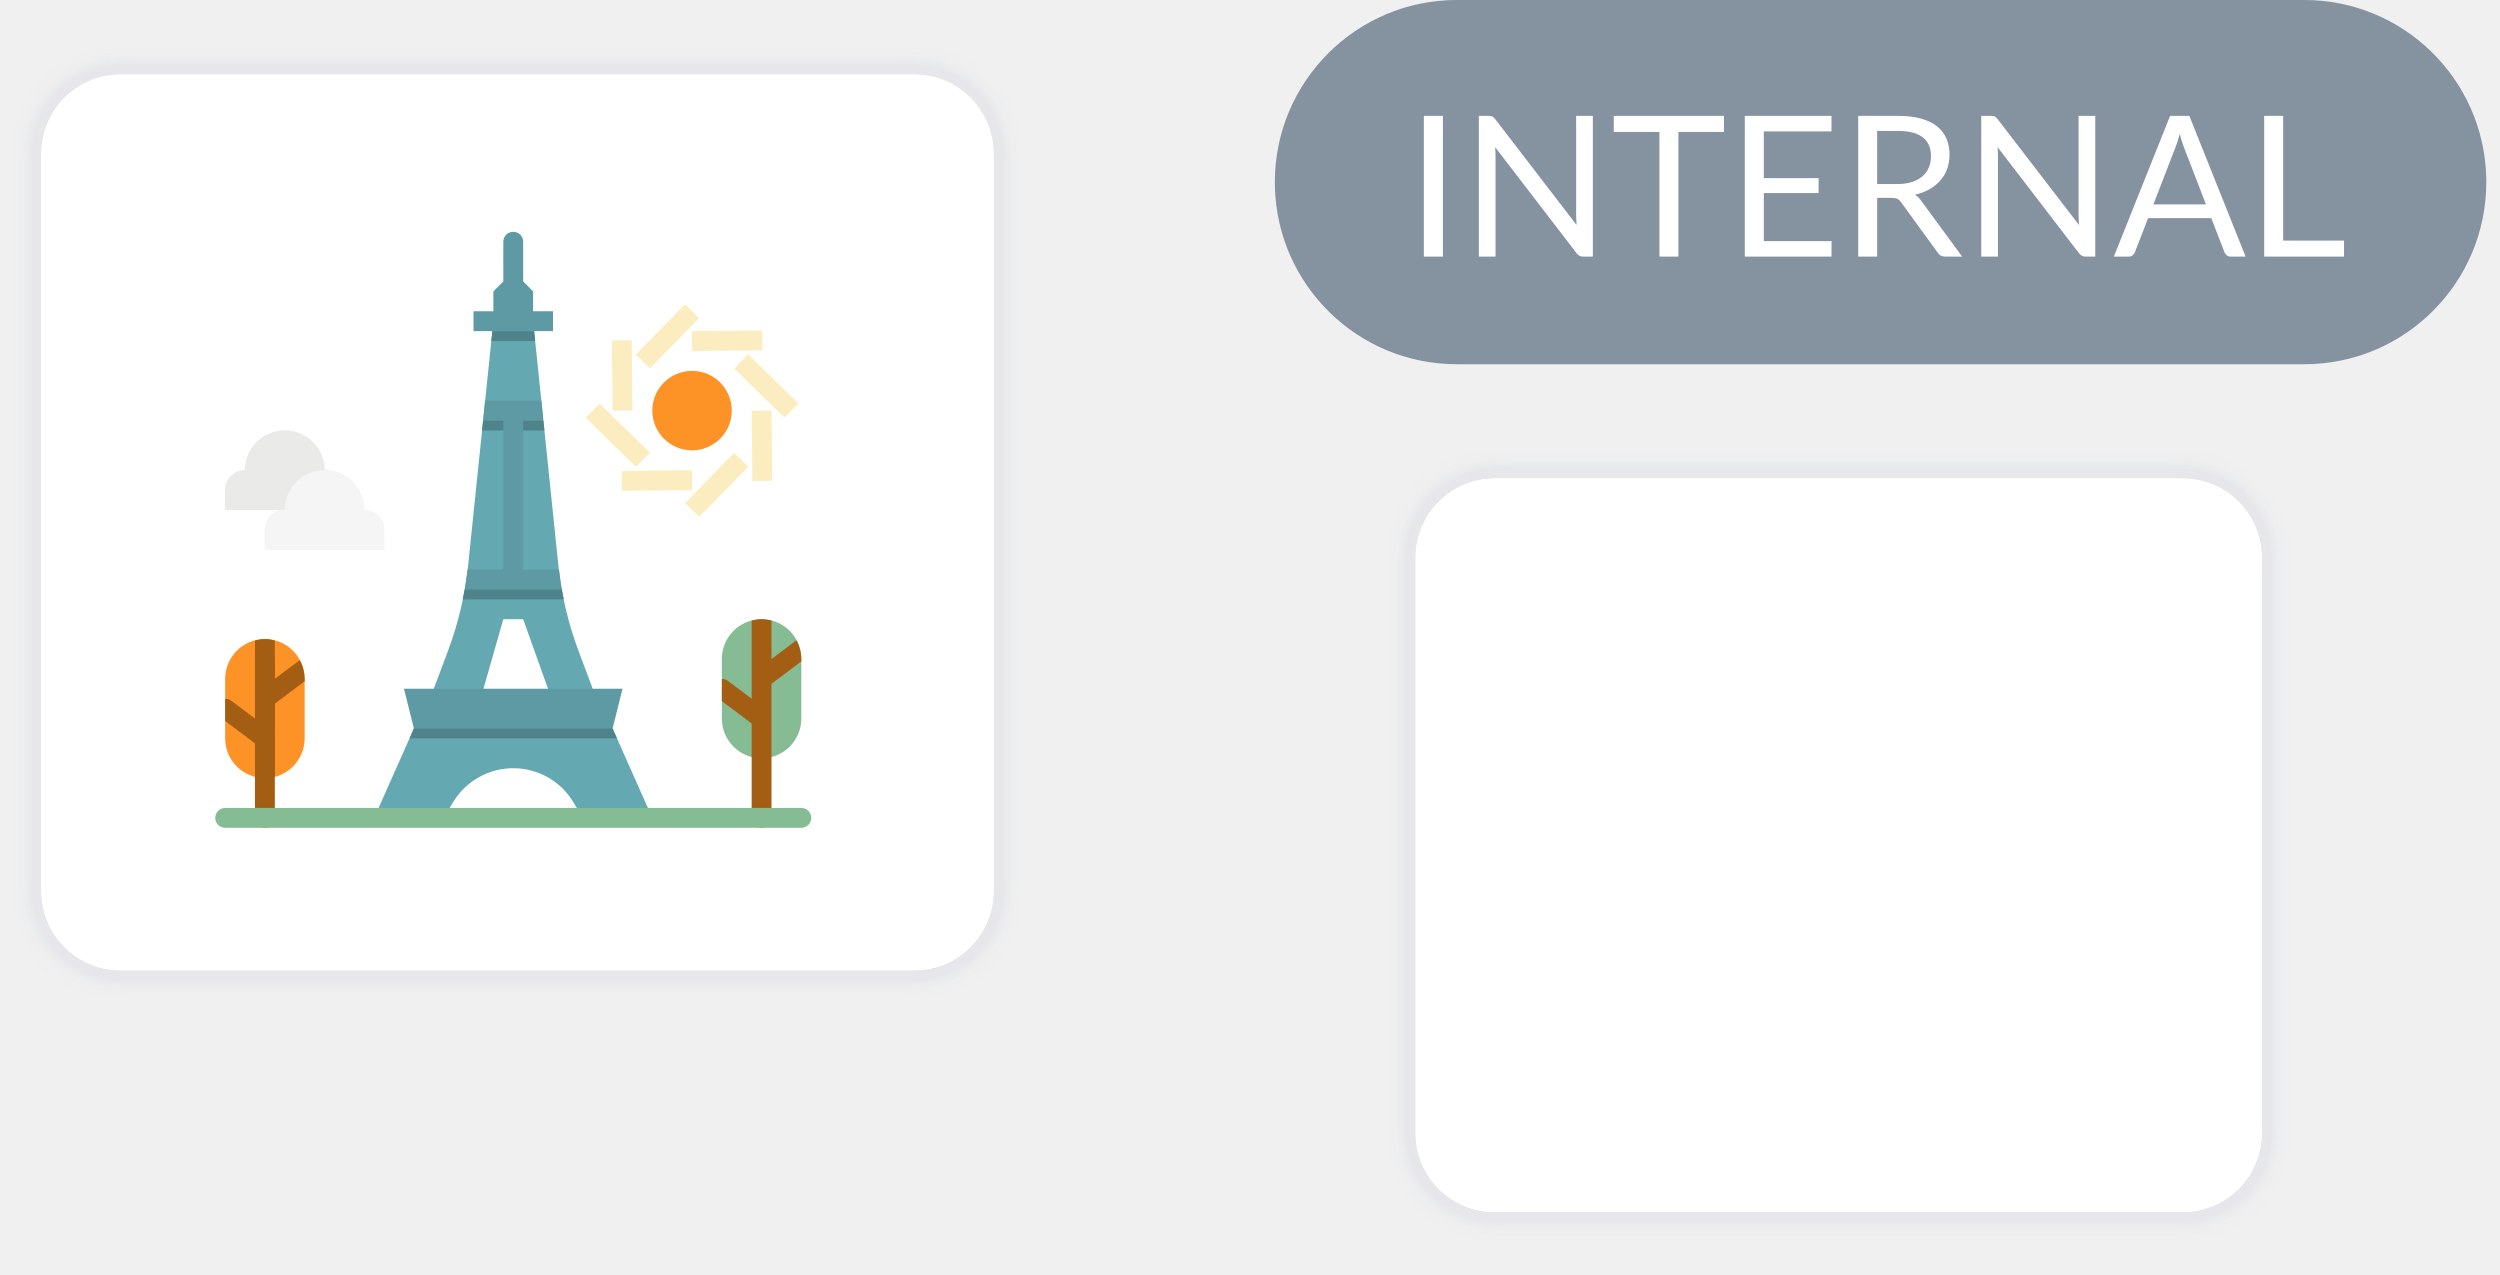
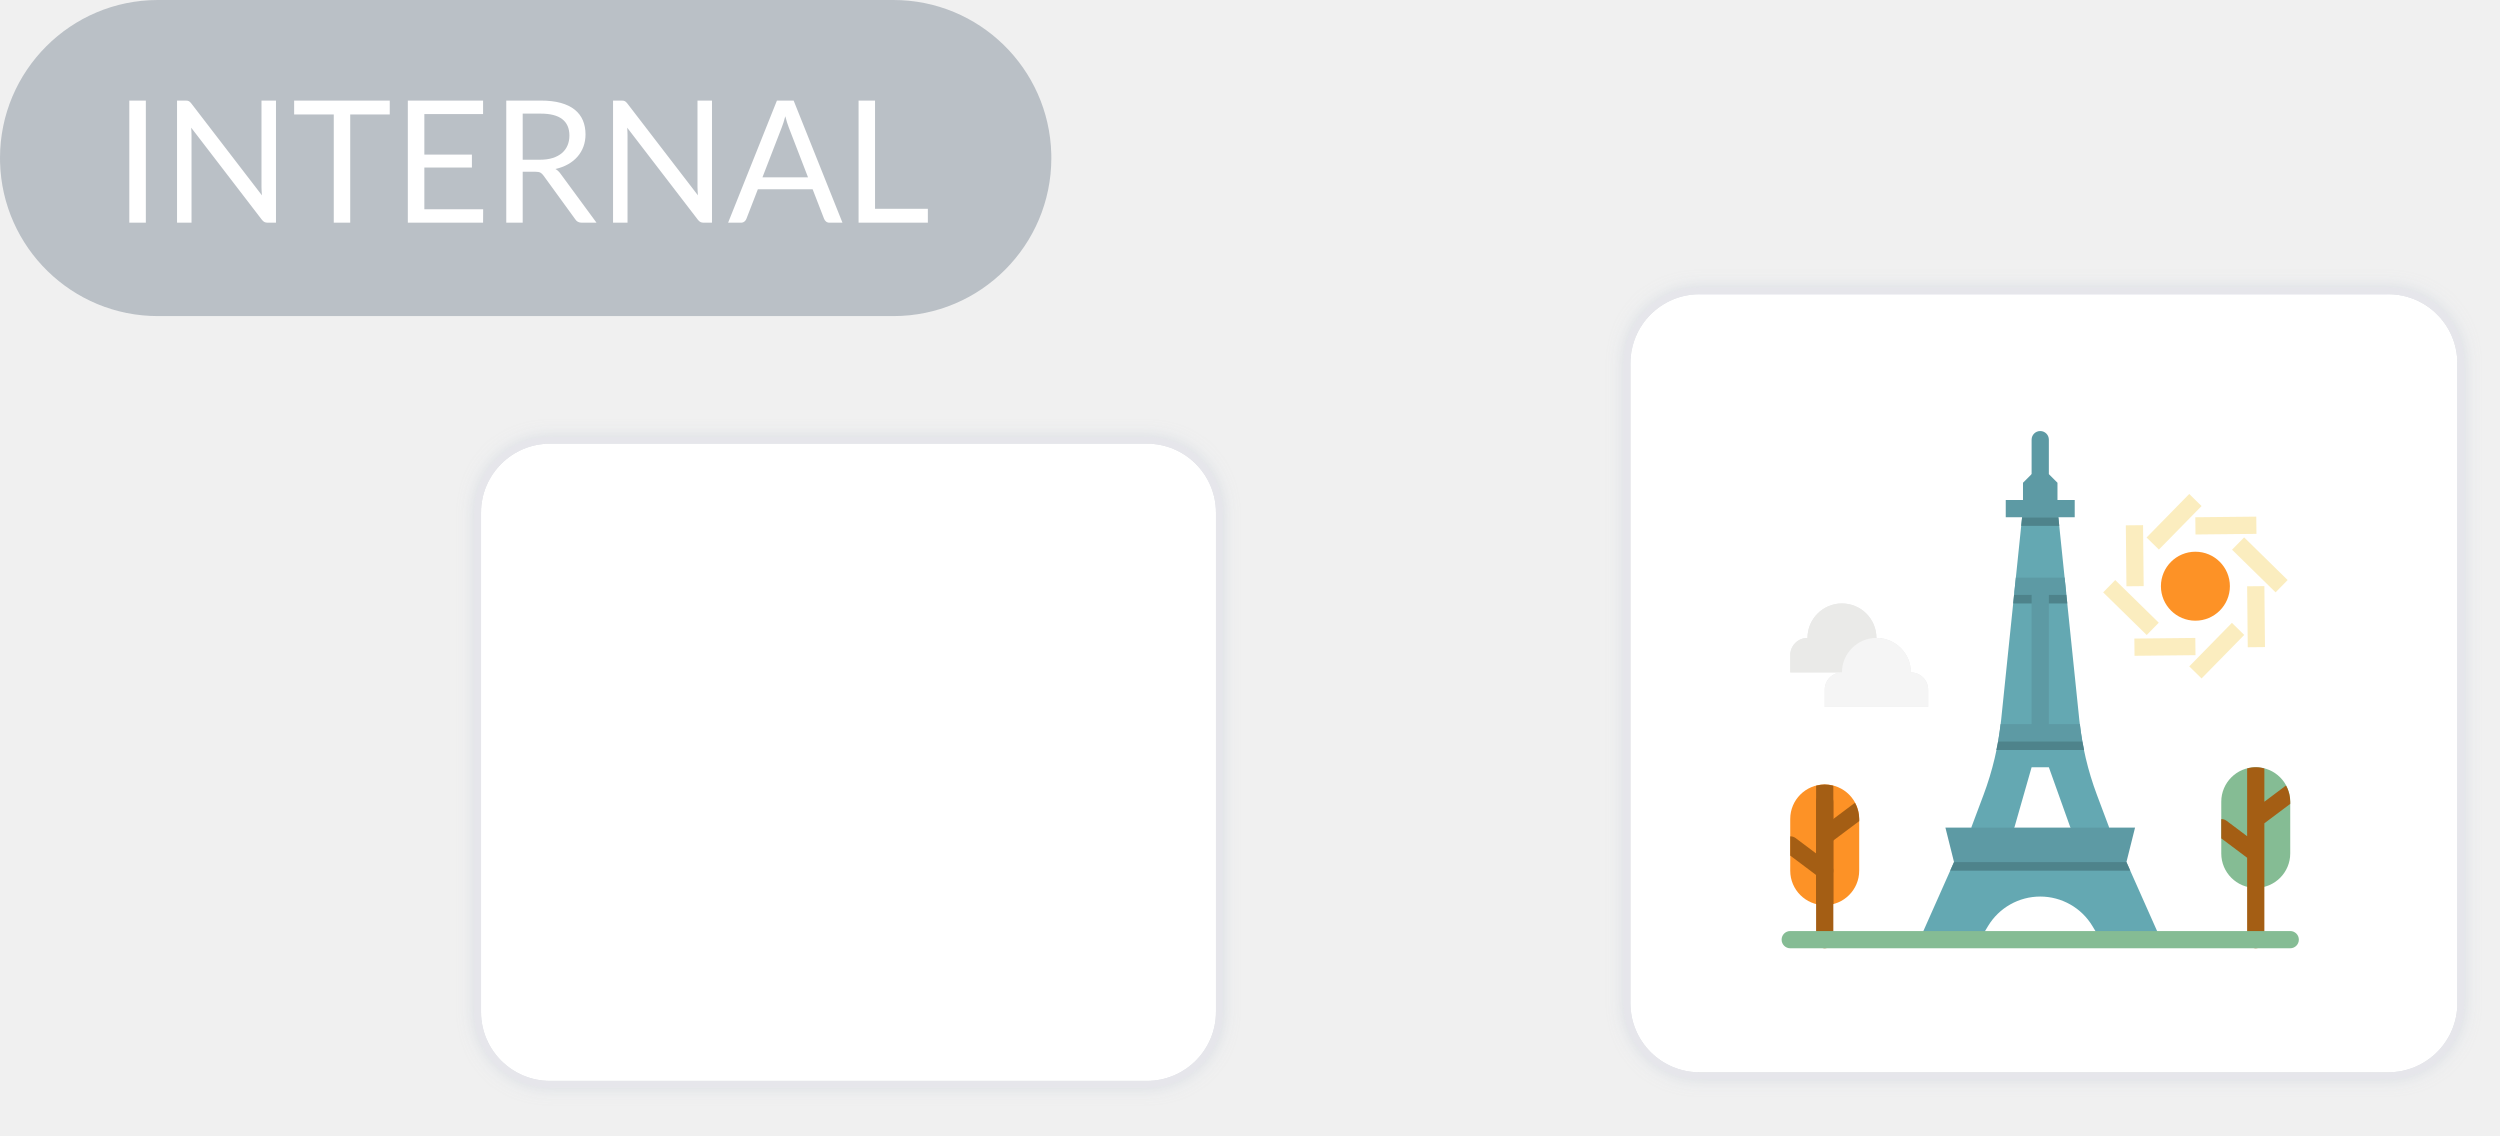
- <svg xmlns="http://www.w3.org/2000/svg" width="151px" height="77px" viewBox="0 0 151 77" version="1.1">
+ <svg xmlns="http://www.w3.org/2000/svg" width="174px" height="79px" viewBox="0 0 174 79" version="1.1">
  <defs>
    <filter x="-4.2%" y="-4.5%" width="108.5%" height="108.9%" filterUnits="objectBoundingBox" id="filter-1">
      <feOffset dx="0" dy="0" in="SourceAlpha" result="shadowOffsetOuter1" />
      <feGaussianBlur stdDeviation="0.5" in="shadowOffsetOuter1" result="shadowBlurOuter1" />
      <feColorMatrix values="0 0 0 0 0.533   0 0 0 0 0.596   0 0 0 0 0.667  0 0 0 0.5 0" type="matrix" in="shadowBlurOuter1" result="shadowMatrixOuter1" />
      <feMerge>
        <feMergeNode in="shadowMatrixOuter1" />
        <feMergeNode in="SourceGraphic" />
      </feMerge>
    </filter>
    <filter x="-4.7%" y="-5.4%" width="109.4%" height="110.9%" filterUnits="objectBoundingBox" id="filter-2">
      <feOffset dx="0" dy="0" in="SourceAlpha" result="shadowOffsetOuter1" />
      <feGaussianBlur stdDeviation="0.5" in="shadowOffsetOuter1" result="shadowBlurOuter1" />
      <feColorMatrix values="0 0 0 0 0.533   0 0 0 0 0.596   0 0 0 0 0.667  0 0 0 0.5 0" type="matrix" in="shadowBlurOuter1" result="shadowMatrixOuter1" />
      <feMerge>
        <feMergeNode in="shadowMatrixOuter1" />
        <feMergeNode in="SourceGraphic" />
      </feMerge>
    </filter>
  </defs>
  <g id="pages" stroke="none" stroke-width="1" fill="none" fill-rule="evenodd">
-     <g id="InternalOverlay" transform="translate(2, 0)" fill-rule="nonzero">
-       <g id="Group-203" transform="translate(0, 4)">
+     <g id="InternalOverlay" fill-rule="nonzero">
+       <g id="Group-203" transform="translate(113, 20)">
        <g id="price_active-copy" filter="url(#filter-1)">
          <path d="M5.285,0.48 C2.631,0.48 0.48,2.631 0.48,5.285 L0.48,49.825 C0.48,52.479 2.631,54.63 5.285,54.63 L53.225,54.63 C55.879,54.63 58.03,52.479 58.03,49.825 L58.03,5.285 C58.03,2.631 55.879,0.48 53.225,0.48 L5.285,0.48 Z" id="Rectangle-17" fill="#FFFFFF" />
          <path d="M5.285,0 L53.225,0 C56.144,0 58.51,2.366 58.51,5.285 L58.51,49.825 C58.51,52.744 56.144,55.11 53.225,55.11 L5.285,55.11 C2.366,55.11 0,52.744 0,49.825 L0,5.285 C0,2.366 2.366,0 5.285,0 Z M5.285,0.48 C2.631,0.48 0.48,2.631 0.48,5.285 L0.48,49.825 C0.48,52.479 2.631,54.63 5.285,54.63 L53.225,54.63 C55.879,54.63 58.03,52.479 58.03,49.825 L58.03,5.285 C58.03,2.631 55.879,0.48 53.225,0.48 L5.285,0.48 Z" id="Rectangle-17" fill="#E6E6EB" />
        </g>
-         <g id="price_active-copy-2" filter="url(#filter-2)" transform="translate(83, 24.4)">
-           <path d="M5.285,0.48 C2.631,0.48 0.48,2.631 0.48,5.285 L0.48,40.025 C0.48,42.679 2.631,44.83 5.285,44.83 L46.825,44.83 C49.479,44.83 51.63,42.679 51.63,40.025 L51.63,5.285 C51.63,2.631 49.479,0.48 46.825,0.48 L5.285,0.48 Z" id="Rectangle-17" fill="#FFFFFF" />
-           <path d="M5.285,0 L46.825,0 C49.744,0 52.11,2.366 52.11,5.285 L52.11,40.025 C52.11,42.944 49.744,45.31 46.825,45.31 L5.285,45.31 C2.366,45.31 0,42.944 0,40.025 L0,5.285 C0,2.366 2.366,0 5.285,0 Z M5.285,0.48 C2.631,0.48 0.48,2.631 0.48,5.285 L0.48,40.025 C0.48,42.679 2.631,44.83 5.285,44.83 L46.825,44.83 C49.479,44.83 51.63,42.679 51.63,40.025 L51.63,5.285 C51.63,2.631 49.479,0.48 46.825,0.48 L5.285,0.48 Z" id="Rectangle-17" fill="#E6E6EB" />
+         <g id="travel" transform="translate(11, 10)">
+           <path d="M33,23.4 C34.325,23.4 35.4,24.475 35.4,25.8 L35.4,29.4 C35.4,30.725 34.325,31.8 33,31.8 C31.675,31.8 30.6,30.725 30.6,29.4 L30.6,25.8 C30.6,24.475 31.675,23.4 33,23.4 Z" id="Path" fill="#85BC94" />
+           <path d="M3,24.6 C4.325,24.6 5.4,25.675 5.4,27 L5.4,30.6 C5.4,31.925 4.325,33 3,33 C1.675,33 0.6,31.925 0.6,30.6 L0.6,27 C0.6,25.675 1.675,24.6 3,24.6 Z" id="Path" fill="#FD9226" />
+           <polygon id="Path" fill="#5D9AA4" points="19.2 5.4 16.8 5.4 16.8 3.6 17.4 3 18.6 3 19.2 3.6" />
+           <path d="M20.723,20.128 L19.2,5.4 L16.8,5.4 L15.277,20.128 C15.093,21.902 14.683,23.646 14.057,25.316 L13.2,27.6 L14.025,28.2 L15.445,28.408 L16.2,27.6 L17.4,23.4 L18.6,23.4 L20.1,27.6 L20.933,28.2 L21.964,28.469 L22.8,27.6 L21.943,25.316 C21.317,23.646 20.907,21.902 20.723,20.128 L20.723,20.128 Z" id="Path" fill="#64A8B2" />
+           <polygon id="Path" fill="#5D9AA4" points="24 30 23.287 30.637 12.337 30.6 12 30 11.4 27.6 24.6 27.6" />
+           <path d="M12,30 L9.6,35.4 L13.8,35.4 L14.365,34.458 C15.131,33.181 16.511,32.4 18,32.4 C19.489,32.4 20.869,33.181 21.635,34.458 L22.2,35.4 L26.4,35.4 L24,30 L12,30 Z" id="Path" fill="#64A8B2" />
+           <path d="M31.2,10.8 C31.2,12.125 30.125,13.2 28.8,13.2 C27.475,13.2 26.4,12.125 26.4,10.8 C26.4,9.475 27.475,8.4 28.8,8.4 C30.125,8.4 31.2,9.475 31.2,10.8 Z" id="Path" fill="#FD9226" />
+           <g id="Group" transform="translate(22.35, 4.35)" fill="#FBEDBF">
+             <polygon id="Path" points="3.051 3.06 6.021 0.03 6.878 0.871 3.909 3.901" />
+             <polygon id="Path" points="1.607 2.213 2.807 2.201 2.85 6.444 1.65 6.456" />
+             <polygon id="Path" points="0.03 6.879 0.87 6.021 3.9 8.991 3.06 9.848" />
+             <polygon id="Path" points="2.201 10.094 6.444 10.05 6.456 11.25 2.213 11.294" />
+             <polygon id="Path" points="6.022 12.03 8.991 9 9.849 9.841 6.879 12.87" />
+             <polygon id="Path" points="10.051 6.456 11.251 6.444 11.293 10.687 10.093 10.699" />
+             <polygon id="Path" points="9 3.909 9.841 3.051 12.87 6.021 12.03 6.878" />
+             <polygon id="Path" points="6.444 1.651 10.687 1.607 10.699 2.807 6.456 2.851" />
+           </g>
+           <path d="M18,3.6 C17.669,3.6 17.4,3.331 17.4,3 L17.4,0.6 C17.4,0.269 17.669,0 18,0 C18.331,0 18.6,0.269 18.6,0.6 L18.6,3 C18.6,3.331 18.331,3.6 18,3.6 Z" id="Path" fill="#5D9AA4" />
+           <path d="M6.6,14.4 C6.6,13.075 5.525,12 4.2,12 C2.875,12 1.8,13.075 1.8,14.4 C1.137,14.4 0.6,14.937 0.6,15.6 L0.6,16.8 L7.8,16.8 L7.8,15.6 C7.8,14.937 7.263,14.4 6.6,14.4 Z" id="Path" fill="#EBEBEB" />
+           <path d="M9,16.8 C9,15.475 7.925,14.4 6.6,14.4 C5.275,14.4 4.2,15.475 4.2,16.8 C3.537,16.8 3,17.337 3,18 L3,19.2 L10.2,19.2 L10.2,18 C10.2,17.337 9.663,16.8 9,16.8 Z" id="Path" fill="#EBEBEB" />
+           <path d="M6.6,14.4 C6.6,13.075 5.525,12 4.2,12 C2.875,12 1.8,13.075 1.8,14.4 C1.137,14.4 0.6,14.937 0.6,15.6 L0.6,16.8 L7.8,16.8 L7.8,15.6 C7.8,14.937 7.263,14.4 6.6,14.4 Z" id="Path" fill="#EAEAE8" />
+           <path d="M9,16.8 C9,15.475 7.925,14.4 6.6,14.4 C5.275,14.4 4.2,15.475 4.2,16.8 C3.537,16.8 3,17.337 3,18 L3,19.2 L10.2,19.2 L10.2,18 C10.2,17.337 9.663,16.8 9,16.8 Z" id="Path" fill="#F5F5F5" />
+           <path d="M3,36 C2.669,36 2.4,35.731 2.4,35.4 L2.4,25.8 C2.4,25.469 2.669,25.2 3,25.2 C3.331,25.2 3.6,25.469 3.6,25.8 L3.6,35.4 C3.6,35.731 3.331,36 3,36 Z" id="Path" fill="#A45E14" />
+           <path d="M2.4,24.685 L2.4,32.915 C2.596,32.969 2.797,32.997 3,33 C3.203,32.997 3.404,32.969 3.6,32.915 L3.6,24.685 C3.404,24.631 3.203,24.603 3,24.6 C2.797,24.603 2.596,24.631 2.4,24.685 Z" id="Path" fill="#A45E14" />
+           <path d="M5.4,27 C5.397,26.61 5.299,26.228 5.113,25.885 C5.088,25.895 5.064,25.907 5.04,25.92 L2.64,27.72 C2.375,27.919 2.321,28.295 2.52,28.56 C2.719,28.825 3.095,28.879 3.36,28.68 L5.4,27.15 L5.4,27 Z" id="Path" fill="#A45E14" />
+           <path d="M35.113,24.685 C35.088,24.695 35.064,24.707 35.04,24.72 L33.6,25.8 L33.6,23.485 C33.208,23.372 32.792,23.372 32.4,23.485 L32.4,28.2 L30.96,27.12 C30.855,27.045 30.729,27.006 30.6,27.01 L30.6,28.35 L32.4,29.7 L32.4,35.4 C32.4,35.731 32.669,36 33,36 C33.331,36 33.6,35.731 33.6,35.4 L33.6,27.3 L35.4,25.95 L35.4,25.8 C35.397,25.41 35.299,25.028 35.113,24.685 L35.113,24.685 Z" id="Path" fill="#A45E14" />
+           <path d="M35.4,36 L0.6,36 C0.269,36 0,35.731 0,35.4 C0,35.069 0.269,34.8 0.6,34.8 L35.4,34.8 C35.731,34.8 36,35.069 36,35.4 C36,35.731 35.731,36 35.4,36 Z" id="Path" fill="#85BC94" />
+           <path d="M15.067,21.6 L20.933,21.6 C20.863,21.202 20.808,20.802 20.761,20.4 L15.24,20.4 C15.192,20.802 15.137,21.202 15.067,21.6 L15.067,21.6 Z" id="Path" fill="#5D9AA4" />
+           <polygon id="Path" fill="#5D9AA4" points="19.8 11.2 19.697 10.2 16.303 10.2 16.2 11.2 16.2 11.4 19.8 11.4" />
+           <polygon id="Path" fill="#4E838B" points="24.266 30.6 24 30 12 30 11.734 30.6" />
+           <path d="M14.946,22.2 L21.054,22.2 C21.013,22 20.969,21.801 20.935,21.6 L15.067,21.6 C15.031,21.801 14.987,22 14.946,22.2 L14.946,22.2 Z" id="Path" fill="#4E838B" />
+           <polygon id="Path" fill="#4E838B" points="16.117 12 19.883 12 19.821 11.4 16.179 11.4" />
+           <polygon id="Path" fill="#5D9AA4" points="17.4 10.8 18.6 10.8 18.6 21 17.4 21" />
+           <polygon id="Path" fill="#4E838B" points="16.676 6.6 19.324 6.6 19.262 6 16.738 6" />
+           <polygon id="Path" fill="#5D9AA4" points="15.6 4.8 20.4 4.8 20.4 6 15.6 6" />
+           <path d="M0.96,28.32 C0.855,28.245 0.729,28.206 0.6,28.21 L0.6,29.55 L2.64,31.08 C2.905,31.279 3.281,31.225 3.48,30.96 C3.679,30.695 3.625,30.319 3.36,30.12 L0.96,28.32 Z" id="Path" fill="#A45E14" />
        </g>
      </g>
-       <path d="M75,11 C75,4.925 79.928,0 85.991,0 L137.182,0 C143.152,0 148.011,4.763 148.169,10.702 L148.173,11 C148.173,17.075 143.244,22 137.182,22 L85.991,22 C80.02,22 75.162,17.237 75.004,11.298 L75,11 Z" id="Path" fill="#8592A0" />
-       <path d="M85.151,15.5 L85.151,7 L84,7 L84,15.5 L85.151,15.5 Z M88.33,15.5 L88.33,9.444 C88.33,9.361 88.328,9.272 88.324,9.177 C88.32,9.082 88.314,8.985 88.306,8.886 L88.306,8.886 L93.224,15.292 C93.283,15.368 93.343,15.421 93.405,15.453 C93.466,15.484 93.542,15.5 93.633,15.5 L93.633,15.5 L94.208,15.5 L94.208,7 L93.2,7 L93.2,13.021 C93.2,13.108 93.203,13.2 93.209,13.296 C93.215,13.393 93.222,13.493 93.23,13.596 L93.23,13.596 L88.312,7.196 C88.281,7.156 88.251,7.124 88.223,7.098 C88.196,7.072 88.168,7.052 88.14,7.039 C88.113,7.025 88.081,7.015 88.045,7.009 C88.01,7.003 87.966,7 87.915,7 L87.915,7 L87.322,7 L87.322,15.5 L88.33,15.5 Z M99.375,15.5 L99.375,7.967 L102.127,7.967 L102.127,7 L95.472,7 L95.472,7.967 L98.23,7.967 L98.23,15.5 L99.375,15.5 Z M108.622,15.5 L108.628,14.563 L104.535,14.563 L104.535,11.662 L107.845,11.662 L107.845,10.761 L104.535,10.761 L104.535,7.937 L108.622,7.937 L108.622,7 L103.385,7 L103.385,15.5 L108.622,15.5 Z M111.38,15.5 L111.38,11.953 L112.252,11.953 C112.414,11.953 112.534,11.974 112.611,12.015 C112.688,12.057 112.76,12.125 112.828,12.22 L112.828,12.22 L115.034,15.257 C115.133,15.419 115.287,15.5 115.497,15.5 L115.497,15.5 L116.517,15.5 L114.038,12.125 C113.931,11.967 113.804,11.846 113.658,11.763 C113.986,11.688 114.28,11.577 114.539,11.431 C114.798,11.285 115.017,11.108 115.197,10.9 C115.377,10.692 115.515,10.458 115.61,10.197 C115.704,9.936 115.752,9.655 115.752,9.355 C115.752,8.995 115.691,8.67 115.568,8.379 C115.445,8.088 115.257,7.84 115.002,7.635 C114.747,7.429 114.423,7.272 114.032,7.163 C113.64,7.054 113.176,7 112.638,7 L112.638,7 L110.236,7 L110.236,15.5 L111.38,15.5 Z M112.59,11.117 L111.38,11.117 L111.38,7.908 L112.638,7.908 C113.302,7.908 113.8,8.036 114.133,8.293 C114.465,8.55 114.631,8.932 114.631,9.438 C114.631,9.687 114.587,9.914 114.5,10.12 C114.413,10.326 114.284,10.503 114.112,10.651 C113.94,10.799 113.726,10.914 113.471,10.995 C113.216,11.076 112.923,11.117 112.59,11.117 L112.59,11.117 Z M118.676,15.5 L118.676,9.444 C118.676,9.361 118.674,9.272 118.67,9.177 C118.666,9.082 118.66,8.985 118.652,8.886 L118.652,8.886 L123.57,15.292 C123.629,15.368 123.689,15.421 123.751,15.453 C123.812,15.484 123.888,15.5 123.979,15.5 L123.979,15.5 L124.554,15.5 L124.554,7 L123.546,7 L123.546,13.021 C123.546,13.108 123.549,13.2 123.555,13.296 C123.561,13.393 123.568,13.493 123.576,13.596 L123.576,13.596 L118.658,7.196 C118.627,7.156 118.597,7.124 118.569,7.098 C118.542,7.072 118.514,7.052 118.486,7.039 C118.459,7.025 118.427,7.015 118.391,7.009 C118.356,7.003 118.312,7 118.261,7 L118.261,7 L117.668,7 L117.668,15.5 L118.676,15.5 Z M126.565,15.5 C126.664,15.5 126.747,15.472 126.814,15.417 C126.882,15.362 126.927,15.298 126.951,15.227 L126.951,15.227 L127.746,13.175 L131.56,13.175 L132.355,15.227 C132.386,15.306 132.434,15.371 132.497,15.423 C132.56,15.474 132.643,15.5 132.746,15.5 L132.746,15.5 L133.636,15.5 L130.237,7 L129.074,7 L125.676,15.5 L126.565,15.5 Z M131.239,12.344 L128.066,12.344 L129.401,8.892 C129.488,8.679 129.573,8.412 129.656,8.091 C129.695,8.246 129.737,8.391 129.78,8.527 C129.824,8.664 129.865,8.783 129.905,8.886 L129.905,8.886 L131.239,12.344 Z M139.579,15.5 L139.579,14.533 L135.902,14.533 L135.902,7 L134.757,7 L134.757,15.5 L139.579,15.5 Z" id="INTERNAL" fill="#FFFFFF" />
-       <g id="travel" transform="translate(11, 14)">
-         <path d="M33,23.4 C34.325,23.4 35.4,24.475 35.4,25.8 L35.4,29.4 C35.4,30.725 34.325,31.8 33,31.8 C31.675,31.8 30.6,30.725 30.6,29.4 L30.6,25.8 C30.6,24.475 31.675,23.4 33,23.4 Z" id="Path" fill="#85BC94" />
-         <path d="M3,24.6 C4.325,24.6 5.4,25.675 5.4,27 L5.4,30.6 C5.4,31.925 4.325,33 3,33 C1.675,33 0.6,31.925 0.6,30.6 L0.6,27 C0.6,25.675 1.675,24.6 3,24.6 Z" id="Path" fill="#FD9226" />
-         <polygon id="Path" fill="#5D9AA4" points="19.2 5.4 16.8 5.4 16.8 3.6 17.4 3 18.6 3 19.2 3.6" />
-         <path d="M20.723,20.128 L19.2,5.4 L16.8,5.4 L15.277,20.128 C15.093,21.902 14.683,23.646 14.057,25.316 L13.2,27.6 L14.025,28.2 L15.445,28.408 L16.2,27.6 L17.4,23.4 L18.6,23.4 L20.1,27.6 L20.933,28.2 L21.964,28.469 L22.8,27.6 L21.943,25.316 C21.317,23.646 20.907,21.902 20.723,20.128 L20.723,20.128 Z" id="Path" fill="#64A8B2" />
-         <polygon id="Path" fill="#5D9AA4" points="24 30 23.287 30.637 12.337 30.6 12 30 11.4 27.6 24.6 27.6" />
-         <path d="M12,30 L9.6,35.4 L13.8,35.4 L14.365,34.458 C15.131,33.181 16.511,32.4 18,32.4 C19.489,32.4 20.869,33.181 21.635,34.458 L22.2,35.4 L26.4,35.4 L24,30 L12,30 Z" id="Path" fill="#64A8B2" />
-         <path d="M31.2,10.8 C31.2,12.125 30.125,13.2 28.8,13.2 C27.475,13.2 26.4,12.125 26.4,10.8 C26.4,9.475 27.475,8.4 28.8,8.4 C30.125,8.4 31.2,9.475 31.2,10.8 Z" id="Path" fill="#FD9226" />
-         <g id="Group" transform="translate(22.35, 4.35)" fill="#FBEDBF">
-           <polygon id="Path" points="3.051 3.06 6.021 0.03 6.878 0.871 3.909 3.901" />
-           <polygon id="Path" points="1.607 2.213 2.807 2.201 2.85 6.444 1.65 6.456" />
-           <polygon id="Path" points="0.03 6.879 0.87 6.021 3.9 8.991 3.06 9.848" />
-           <polygon id="Path" points="2.201 10.094 6.444 10.05 6.456 11.25 2.213 11.294" />
-           <polygon id="Path" points="6.022 12.03 8.991 9 9.849 9.841 6.879 12.87" />
-           <polygon id="Path" points="10.051 6.456 11.251 6.444 11.293 10.687 10.093 10.699" />
-           <polygon id="Path" points="9 3.909 9.841 3.051 12.87 6.021 12.03 6.878" />
-           <polygon id="Path" points="6.444 1.651 10.687 1.607 10.699 2.807 6.456 2.851" />
-         </g>
-         <path d="M18,3.6 C17.669,3.6 17.4,3.331 17.4,3 L17.4,0.6 C17.4,0.269 17.669,0 18,0 C18.331,0 18.6,0.269 18.6,0.6 L18.6,3 C18.6,3.331 18.331,3.6 18,3.6 Z" id="Path" fill="#5D9AA4" />
-         <path d="M6.6,14.4 C6.6,13.075 5.525,12 4.2,12 C2.875,12 1.8,13.075 1.8,14.4 C1.137,14.4 0.6,14.937 0.6,15.6 L0.6,16.8 L7.8,16.8 L7.8,15.6 C7.8,14.937 7.263,14.4 6.6,14.4 Z" id="Path" fill="#EBEBEB" />
-         <path d="M9,16.8 C9,15.475 7.925,14.4 6.6,14.4 C5.275,14.4 4.2,15.475 4.2,16.8 C3.537,16.8 3,17.337 3,18 L3,19.2 L10.2,19.2 L10.2,18 C10.2,17.337 9.663,16.8 9,16.8 Z" id="Path" fill="#EBEBEB" />
-         <path d="M6.6,14.4 C6.6,13.075 5.525,12 4.2,12 C2.875,12 1.8,13.075 1.8,14.4 C1.137,14.4 0.6,14.937 0.6,15.6 L0.6,16.8 L7.8,16.8 L7.8,15.6 C7.8,14.937 7.263,14.4 6.6,14.4 Z" id="Path" fill="#EAEAE8" />
-         <path d="M9,16.8 C9,15.475 7.925,14.4 6.6,14.4 C5.275,14.4 4.2,15.475 4.2,16.8 C3.537,16.8 3,17.337 3,18 L3,19.2 L10.2,19.2 L10.2,18 C10.2,17.337 9.663,16.8 9,16.8 Z" id="Path" fill="#F5F5F5" />
-         <path d="M3,36 C2.669,36 2.4,35.731 2.4,35.4 L2.4,25.8 C2.4,25.469 2.669,25.2 3,25.2 C3.331,25.2 3.6,25.469 3.6,25.8 L3.6,35.4 C3.6,35.731 3.331,36 3,36 Z" id="Path" fill="#A45E14" />
-         <path d="M2.4,24.685 L2.4,32.915 C2.596,32.969 2.797,32.997 3,33 C3.203,32.997 3.404,32.969 3.6,32.915 L3.6,24.685 C3.404,24.631 3.203,24.603 3,24.6 C2.797,24.603 2.596,24.631 2.4,24.685 Z" id="Path" fill="#A45E14" />
-         <path d="M5.4,27 C5.397,26.61 5.299,26.228 5.113,25.885 C5.088,25.895 5.064,25.907 5.04,25.92 L2.64,27.72 C2.375,27.919 2.321,28.295 2.52,28.56 C2.719,28.825 3.095,28.879 3.36,28.68 L5.4,27.15 L5.4,27 Z" id="Path" fill="#A45E14" />
-         <path d="M35.113,24.685 C35.088,24.695 35.064,24.707 35.04,24.72 L33.6,25.8 L33.6,23.485 C33.208,23.372 32.792,23.372 32.4,23.485 L32.4,28.2 L30.96,27.12 C30.855,27.045 30.729,27.006 30.6,27.01 L30.6,28.35 L32.4,29.7 L32.4,35.4 C32.4,35.731 32.669,36 33,36 C33.331,36 33.6,35.731 33.6,35.4 L33.6,27.3 L35.4,25.95 L35.4,25.8 C35.397,25.41 35.299,25.028 35.113,24.685 L35.113,24.685 Z" id="Path" fill="#A45E14" />
-         <path d="M35.4,36 L0.6,36 C0.269,36 0,35.731 0,35.4 C0,35.069 0.269,34.8 0.6,34.8 L35.4,34.8 C35.731,34.8 36,35.069 36,35.4 C36,35.731 35.731,36 35.4,36 Z" id="Path" fill="#85BC94" />
-         <path d="M15.067,21.6 L20.933,21.6 C20.863,21.202 20.808,20.802 20.761,20.4 L15.24,20.4 C15.192,20.802 15.137,21.202 15.067,21.6 L15.067,21.6 Z" id="Path" fill="#5D9AA4" />
-         <polygon id="Path" fill="#5D9AA4" points="19.8 11.2 19.697 10.2 16.303 10.2 16.2 11.2 16.2 11.4 19.8 11.4" />
-         <polygon id="Path" fill="#4E838B" points="24.266 30.6 24 30 12 30 11.734 30.6" />
-         <path d="M14.946,22.2 L21.054,22.2 C21.013,22 20.969,21.801 20.935,21.6 L15.067,21.6 C15.031,21.801 14.987,22 14.946,22.2 L14.946,22.2 Z" id="Path" fill="#4E838B" />
-         <polygon id="Path" fill="#4E838B" points="16.117 12 19.883 12 19.821 11.4 16.179 11.4" />
-         <polygon id="Path" fill="#5D9AA4" points="17.4 10.8 18.6 10.8 18.6 21 17.4 21" />
-         <polygon id="Path" fill="#4E838B" points="16.676 6.6 19.324 6.6 19.262 6 16.738 6" />
-         <polygon id="Path" fill="#5D9AA4" points="15.6 4.8 20.4 4.8 20.4 6 15.6 6" />
-         <path d="M0.96,28.32 C0.855,28.245 0.729,28.206 0.6,28.21 L0.6,29.55 L2.64,31.08 C2.905,31.279 3.281,31.225 3.48,30.96 C3.679,30.695 3.625,30.319 3.36,30.12 L0.96,28.32 Z" id="Path" fill="#A45E14" />
+       <g id="price_active-copy-2" filter="url(#filter-2)" transform="translate(33, 30.4)">
+         <path d="M5.285,0.48 C2.631,0.48 0.48,2.631 0.48,5.285 L0.48,40.025 C0.48,42.679 2.631,44.83 5.285,44.83 L46.825,44.83 C49.479,44.83 51.63,42.679 51.63,40.025 L51.63,5.285 C51.63,2.631 49.479,0.48 46.825,0.48 L5.285,0.48 Z" id="Rectangle-17" fill="#FFFFFF" />
+         <path d="M5.285,0 L46.825,0 C49.744,0 52.11,2.366 52.11,5.285 L52.11,40.025 C52.11,42.944 49.744,45.31 46.825,45.31 L5.285,45.31 C2.366,45.31 0,42.944 0,40.025 L0,5.285 C0,2.366 2.366,0 5.285,0 Z M5.285,0.48 C2.631,0.48 0.48,2.631 0.48,5.285 L0.48,40.025 C0.48,42.679 2.631,44.83 5.285,44.83 L46.825,44.83 C49.479,44.83 51.63,42.679 51.63,40.025 L51.63,5.285 C51.63,2.631 49.479,0.48 46.825,0.48 L5.285,0.48 Z" id="Rectangle-17" fill="#E6E6EB" />
+       </g>
+       <g id="Group-222">
+         <path d="M-7.10542736e-15,11 C-7.10542736e-15,4.925 4.928,0 10.991,0 L62.182,0 C68.152,0 73.011,4.763 73.169,10.702 L73.173,11 C73.173,17.075 68.244,22 62.182,22 L10.991,22 C5.02,22 0.162,17.237 0.004,11.298 L-7.10542736e-15,11 Z" id="Path" fill="#BAC0C6" />
+         <path d="M10.151,15.5 L10.151,7 L9,7 L9,15.5 L10.151,15.5 Z M13.33,15.5 L13.33,9.444 C13.33,9.361 13.328,9.272 13.324,9.177 C13.32,9.082 13.314,8.985 13.306,8.886 L13.306,8.886 L18.224,15.292 C18.283,15.368 18.343,15.421 18.405,15.453 C18.466,15.484 18.542,15.5 18.633,15.5 L18.633,15.5 L19.208,15.5 L19.208,7 L18.2,7 L18.2,13.021 C18.2,13.108 18.203,13.2 18.209,13.296 C18.215,13.393 18.222,13.493 18.23,13.596 L18.23,13.596 L13.312,7.196 C13.281,7.156 13.251,7.124 13.223,7.098 C13.196,7.072 13.168,7.052 13.14,7.039 C13.113,7.025 13.081,7.015 13.045,7.009 C13.01,7.003 12.966,7 12.915,7 L12.915,7 L12.322,7 L12.322,15.5 L13.33,15.5 Z M24.375,15.5 L24.375,7.967 L27.127,7.967 L27.127,7 L20.472,7 L20.472,7.967 L23.23,7.967 L23.23,15.5 L24.375,15.5 Z M33.622,15.5 L33.628,14.563 L29.535,14.563 L29.535,11.662 L32.845,11.662 L32.845,10.761 L29.535,10.761 L29.535,7.937 L33.622,7.937 L33.622,7 L28.385,7 L28.385,15.5 L33.622,15.5 Z M36.38,15.5 L36.38,11.953 L37.252,11.953 C37.414,11.953 37.534,11.974 37.611,12.015 C37.688,12.057 37.76,12.125 37.828,12.22 L37.828,12.22 L40.034,15.257 C40.133,15.419 40.287,15.5 40.497,15.5 L40.497,15.5 L41.517,15.5 L39.038,12.125 C38.931,11.967 38.804,11.846 38.658,11.763 C38.986,11.688 39.28,11.577 39.539,11.431 C39.798,11.285 40.017,11.108 40.197,10.9 C40.377,10.692 40.515,10.458 40.61,10.197 C40.704,9.936 40.752,9.655 40.752,9.355 C40.752,8.995 40.691,8.67 40.568,8.379 C40.445,8.088 40.257,7.84 40.002,7.635 C39.747,7.429 39.423,7.272 39.032,7.163 C38.64,7.054 38.176,7 37.638,7 L37.638,7 L35.236,7 L35.236,15.5 L36.38,15.5 Z M37.59,11.117 L36.38,11.117 L36.38,7.908 L37.638,7.908 C38.302,7.908 38.8,8.036 39.133,8.293 C39.465,8.55 39.631,8.932 39.631,9.438 C39.631,9.687 39.587,9.914 39.5,10.12 C39.413,10.326 39.284,10.503 39.112,10.651 C38.94,10.799 38.726,10.914 38.471,10.995 C38.216,11.076 37.923,11.117 37.59,11.117 L37.59,11.117 Z M43.676,15.5 L43.676,9.444 C43.676,9.361 43.674,9.272 43.67,9.177 C43.666,9.082 43.66,8.985 43.652,8.886 L43.652,8.886 L48.57,15.292 C48.629,15.368 48.689,15.421 48.751,15.453 C48.812,15.484 48.888,15.5 48.979,15.5 L48.979,15.5 L49.554,15.5 L49.554,7 L48.546,7 L48.546,13.021 C48.546,13.108 48.549,13.2 48.555,13.296 C48.561,13.393 48.568,13.493 48.576,13.596 L48.576,13.596 L43.658,7.196 C43.627,7.156 43.597,7.124 43.569,7.098 C43.542,7.072 43.514,7.052 43.486,7.039 C43.459,7.025 43.427,7.015 43.391,7.009 C43.356,7.003 43.312,7 43.261,7 L43.261,7 L42.668,7 L42.668,15.5 L43.676,15.5 Z M51.565,15.5 C51.664,15.5 51.747,15.472 51.814,15.417 C51.882,15.362 51.927,15.298 51.951,15.227 L51.951,15.227 L52.746,13.175 L56.56,13.175 L57.355,15.227 C57.386,15.306 57.434,15.371 57.497,15.423 C57.56,15.474 57.643,15.5 57.746,15.5 L57.746,15.5 L58.636,15.5 L55.237,7 L54.074,7 L50.676,15.5 L51.565,15.5 Z M56.239,12.344 L53.066,12.344 L54.401,8.892 C54.488,8.679 54.573,8.412 54.656,8.091 C54.695,8.246 54.737,8.391 54.78,8.527 C54.824,8.664 54.865,8.783 54.905,8.886 L54.905,8.886 L56.239,12.344 Z M64.579,15.5 L64.579,14.533 L60.902,14.533 L60.902,7 L59.757,7 L59.757,15.5 L64.579,15.5 Z" id="INTERNAL" fill="#FFFFFF" />
      </g>
    </g>
  </g>
</svg>
